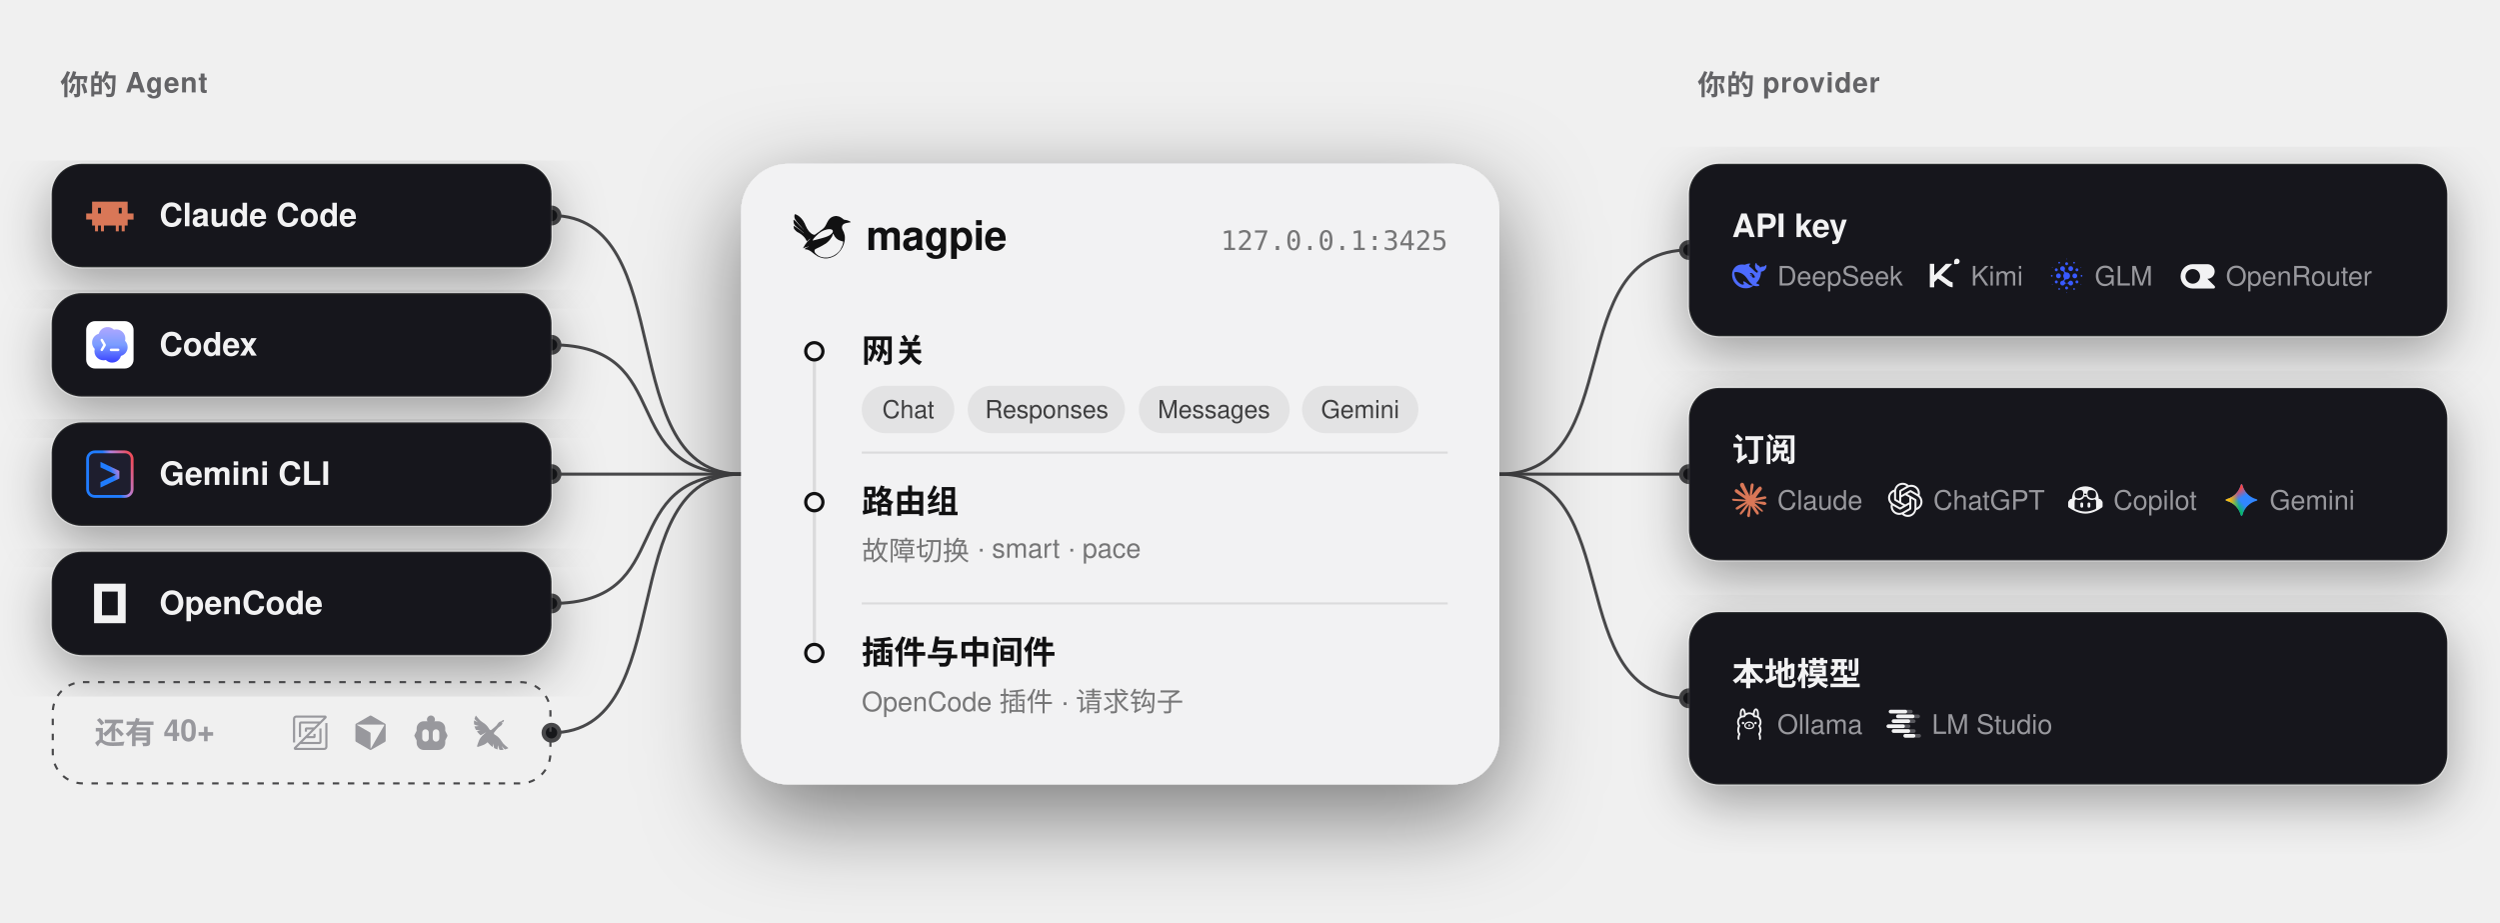
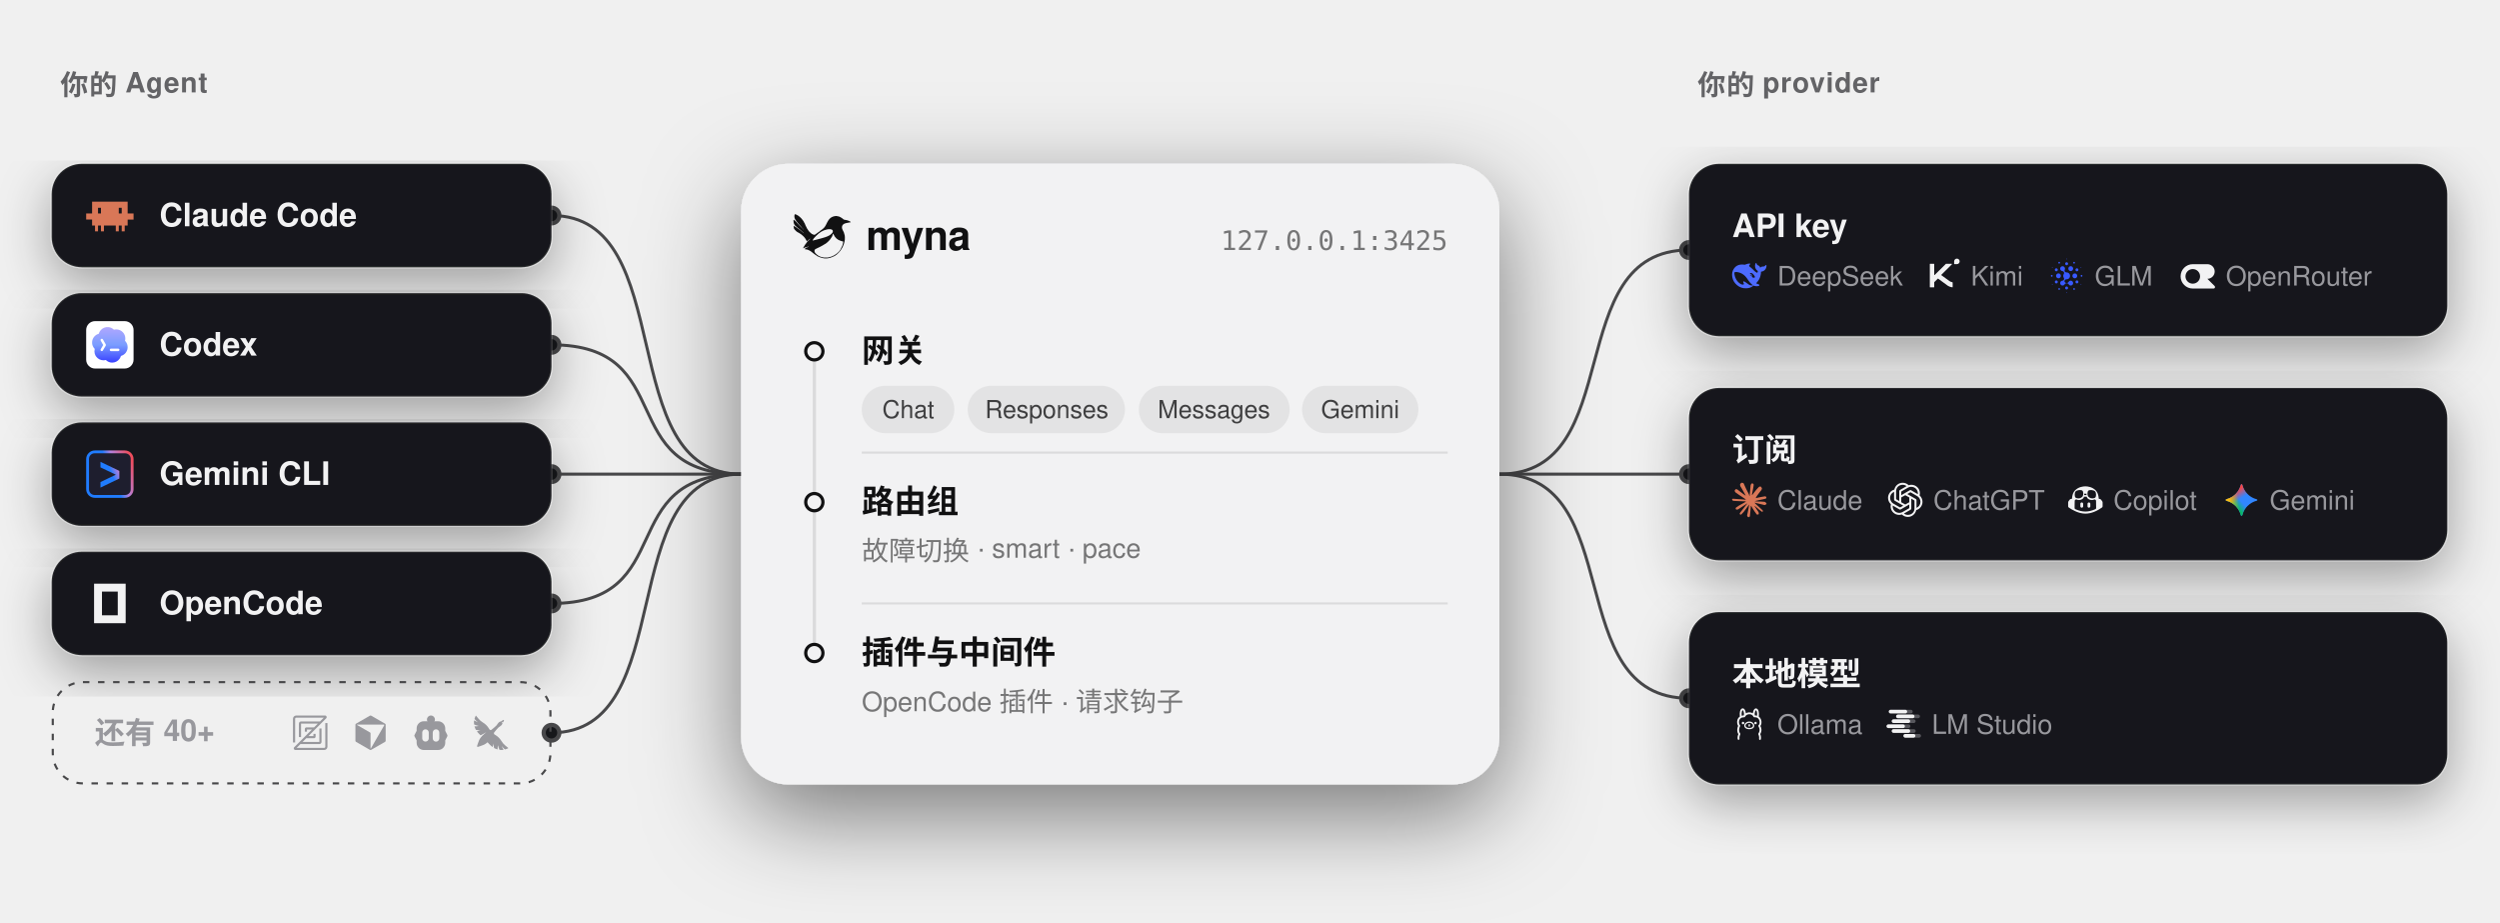
- <svg xmlns="http://www.w3.org/2000/svg" viewBox="0 0 1160 428" width="1160" height="428" role="img" aria-label="magpie: agents → gateway → providers">
+ <svg xmlns="http://www.w3.org/2000/svg" viewBox="0 0 1160 428" width="1160" height="428" role="img" aria-label="myna: agents → gateway → providers">
  <defs>
    <filter id="s" x="-20%" y="-20%" width="140%" height="160%">
      <feDropShadow dx="0" dy="8" stdDeviation="12" flood-color="#000" flood-opacity="0.35" />
    </filter>
    <filter id="h" x="-30%" y="-30%" width="160%" height="190%">
      <feDropShadow dx="0" dy="14" stdDeviation="22" flood-color="#000" flood-opacity="0.5" />
    </filter>
    <marker id="dot" viewBox="0 0 8 8" refX="4" refY="4" markerWidth="8" markerHeight="8">
      <circle cx="4" cy="4" r="2.6" fill="#16171a" stroke="#48484a" stroke-width="1.4" />
    </marker>
  </defs>
  <g font-family="-apple-system, BlinkMacSystemFont, &quot;SF Pro Text&quot;, &quot;Segoe UI&quot;, &quot;PingFang SC&quot;, &quot;Hiragino Sans GB&quot;, &quot;Microsoft YaHei&quot;, Helvetica, Arial, sans-serif">
    <text x="28" y="44" font-size="13" font-weight="600" letter-spacing="0.4" fill="#636366">你的 Agent</text>
    <text x="788" y="44" font-size="13" font-weight="600" letter-spacing="0.4" fill="#636366">你的 provider</text>
    <g fill="none" stroke="#48484a" stroke-width="1.4" stroke-linecap="round">
      <path d="M256 100.0 C316 100.0 284 220.0 344 220.0" marker-start="url(#dot)" />
      <path d="M256 160.0 C316 160.0 284 220.0 344 220.0" marker-start="url(#dot)" />
      <path d="M256 220.0 C316 220.0 284 220.0 344 220.0" marker-start="url(#dot)" />
      <path d="M256 280.0 C316 280.0 284 220.0 344 220.0" marker-start="url(#dot)" />
      <path d="M256 340.0 C316 340.0 284 220.0 344 220.0" marker-start="url(#dot)" />
      <path d="M696 220.0 C756 220.0 724 116.0 784 116.0" marker-end="url(#dot)" />
      <path d="M696 220.0 C756 220.0 724 220.0 784 220.0" marker-end="url(#dot)" />
      <path d="M696 220.0 C756 220.0 724 324.0 784 324.0" marker-end="url(#dot)" />
    </g>
    <rect x="24" y="76" width="232" height="48" rx="14" fill="#16171a" stroke="rgba(255,255,255,0.09)" filter="url(#s)" />
    <svg x="40" y="89.0" width="22" height="22" color="#f2f2f3" viewBox="0 0 24 24">
      <path clip-rule="evenodd" d="M20.998 10.949H24v3.102h-3v3.028h-1.487V20H18v-2.921h-1.487V20H15v-2.921H9V20H7.488v-2.921H6V20H4.487v-2.921H3V14.05H0V10.95h3V5h17.998v5.949zM6 10.949h1.488V8.102H6v2.847zm10.51 0H18V8.102h-1.49v2.847z" fill="#D97757" fill-rule="evenodd" />
    </svg>
    <text x="74" y="105.0" font-size="15" font-weight="590" fill="#f2f2f3">Claude Code</text>
    <rect x="24" y="136" width="232" height="48" rx="14" fill="#16171a" stroke="rgba(255,255,255,0.09)" filter="url(#s)" />
    <svg x="40" y="149.0" width="22" height="22" color="#f2f2f3" viewBox="0 0 24 24">
      <path d="M19.503 0H4.496A4.496 4.496 0 000 4.496v15.007A4.496 4.496 0 004.496 24h15.007A4.496 4.496 0 0024 19.503V4.496A4.496 4.496 0 0019.503 0z" fill="#fff" />
      <path d="M9.064 3.344a4.578 4.578 0 012.285-.312c1 .115 1.891.54 2.673 1.275.01.01.024.017.037.021a.09.09 0 00.043 0 4.55 4.55 0 013.046.275l.047.022.116.057a4.581 4.581 0 012.188 2.399c.209.51.313 1.041.315 1.595a4.24 4.24 0 01-.134 1.223.123.123 0 00.03.115c.594.607.988 1.33 1.183 2.17.289 1.425-.007 2.71-.887 3.854l-.136.166a4.548 4.548 0 01-2.201 1.388.123.123 0 00-.081.076c-.191.551-.383 1.023-.74 1.494-.9 1.187-2.222 1.846-3.711 1.838-1.187-.006-2.239-.44-3.157-1.302a.107.107 0 00-.105-.024c-.388.125-.78.143-1.204.138a4.441 4.441 0 01-1.945-.466 4.544 4.544 0 01-1.61-1.335c-.152-.202-.303-.392-.414-.617a5.81 5.81 0 01-.37-.961 4.582 4.582 0 01-.014-2.298.124.124 0 00.006-.056.085.085 0 00-.027-.048 4.467 4.467 0 01-1.034-1.651 3.896 3.896 0 01-.251-1.192 5.189 5.189 0 01.141-1.6c.337-1.112.982-1.985 1.933-2.618.212-.141.413-.251.601-.33.215-.089.43-.164.646-.227a.098.098 0 00.065-.066 4.51 4.51 0 01.829-1.615 4.535 4.535 0 011.837-1.388zm3.482 10.565a.637.637 0 000 1.272h3.636a.637.637 0 100-1.272h-3.636zM8.462 9.23a.637.637 0 00-1.106.631l1.272 2.224-1.266 2.136a.636.636 0 101.095.649l1.454-2.455a.636.636 0 00.005-.64L8.462 9.23z" fill="url(#i56-lobe-icons-codex-_R_0_)" />
      <defs>
        <linearGradient gradientUnits="userSpaceOnUse" id="i56-lobe-icons-codex-_R_0_" x1="12" x2="12" y1="3" y2="21">
          <stop stop-color="#B1A7FF" />
          <stop offset=".5" stop-color="#7A9DFF" />
          <stop offset="1" stop-color="#3941FF" />
        </linearGradient>
      </defs>
    </svg>
    <text x="74" y="165.0" font-size="15" font-weight="590" fill="#f2f2f3">Codex</text>
    <rect x="24" y="196" width="232" height="48" rx="14" fill="#16171a" stroke="rgba(255,255,255,0.09)" filter="url(#s)" />
    <svg x="40" y="209.0" width="22" height="22" color="#f2f2f3" viewBox="0 0 24 24">
      <path d="M0 4.391A4.391 4.391 0 014.391 0h15.217A4.391 4.391 0 0124 4.391v15.217A4.391 4.391 0 0119.608 24H4.391A4.391 4.391 0 010 19.608V4.391z" fill="url(#i57-lobe-icons-gemini-cli-_R_0_)" />
      <path clip-rule="evenodd" d="M19.74 1.444a2.816 2.816 0 012.816 2.816v15.48a2.816 2.816 0 01-2.816 2.816H4.26a2.816 2.816 0 01-2.816-2.816V4.26A2.816 2.816 0 014.26 1.444h15.48zM7.236 8.564l7.752 3.728-7.752 3.727v2.802l9.557-4.596v-3.866L7.236 5.763v2.801z" fill="#1E1E2E" fill-rule="evenodd" />
      <defs>
        <linearGradient gradientUnits="userSpaceOnUse" id="i57-lobe-icons-gemini-cli-_R_0_" x1="24" x2="0" y1="6.587" y2="16.494">
          <stop stop-color="#EE4D5D" />
          <stop offset=".328" stop-color="#B381DD" />
          <stop offset=".476" stop-color="#207CFE" />
        </linearGradient>
      </defs>
    </svg>
    <text x="74" y="225.0" font-size="15" font-weight="590" fill="#f2f2f3">Gemini CLI</text>
    <rect x="24" y="256" width="232" height="48" rx="14" fill="#16171a" stroke="rgba(255,255,255,0.09)" filter="url(#s)" />
    <svg x="40" y="269.0" width="22" height="22" color="#f2f2f3" fill="currentColor" fill-rule="evenodd" viewBox="0 0 24 24">
      <path d="M16 6H8v12h8V6zm4 16H4V2h16v20z" />
    </svg>
    <text x="74" y="285.0" font-size="15" font-weight="590" fill="#f2f2f3">OpenCode</text>
    <rect x="24.5" y="316.5" width="231" height="47" rx="14" fill="none" stroke="#48484a" stroke-dasharray="3 4" />
    <text x="44" y="345.0" font-size="14" font-weight="590" fill="#98989d">还有 40+</text>
    <svg x="220" y="332.0" width="16" height="16" color="#98989d" fill="currentColor" fill-rule="evenodd" viewBox="0 0 24 24">
      <path d="M21.595 23.61c1.167-.254 2.405-.944 2.405-.944l-2.167-1.784a12.124 12.124 0 01-2.695-3.131 12.127 12.127 0 00-3.97-4.049l-.794-.462a1.115 1.115 0 01-.488-.815.844.844 0 01.154-.575c.413-.582 2.548-3.115 2.94-3.44.503-.416 1.065-.762 1.586-1.159.074-.056.148-.112.221-.17.003-.002.007-.004.009-.007.167-.131.325-.272.45-.438.453-.524.563-.988.59-1.193-.061-.197-.244-.639-.753-1.148.319.02.705.272 1.056.569.235-.376.481-.773.727-1.171.165-.266-.08-.465-.086-.471h-.001V3.22c-.007-.007-.206-.25-.471-.086-.567.35-1.134.702-1.639 1.021 0 0-.597-.012-1.305.599a2.464 2.464 0 00-.438.45l-.007.009c-.058.072-.114.147-.17.221-.397.521-.743 1.083-1.16 1.587-.323.391-2.857 2.526-3.44 2.94a.842.842 0 01-.574.153 1.115 1.115 0 01-.815-.488l-.462-.794a12.123 12.123 0 00-4.049-3.97 12.133 12.133 0 01-3.13-2.695L1.332 0S.643 1.238.39 2.405c.352.428 1.27 1.49 2.34 2.302C1.58 4.167.73 3.75.06 3.4c-.103.765-.063 1.92.043 2.816.726.317 1.961.806 3.219 1.066-1.006.236-2.11.278-2.961.262.15.554.358 1.119.64 1.688.119.263.25.52.39.77.452.125 2.222.383 3.164.171l-2.51.897a27.776 27.776 0 002.544 2.726c2.031-1.092 2.494-1.241 4.018-2.238-2.467 2.008-3.108 2.828-3.8 3.67l-.483.678c-.25.351-.469.725-.65 1.117-.61 1.31-1.47 4.1-1.47 4.1-.154.486.202.842.674.674 0 0 2.79-.861 4.1-1.47.392-.182.766-.4 1.118-.65l.677-.483c.227-.187.453-.37.701-.586 0 0 1.705 2.02 3.458 3.349l.896-2.511c-.211.942.046 2.712.17 3.163.252.142.509.272.772.392.569.28 1.134.49 1.688.64-.016-.853.026-1.956.261-2.962.26 1.258.75 2.493 1.067 3.219.895.106 2.051.146 2.816.043a73.87 73.87 0 01-1.308-2.67c.811 1.07 1.874 1.988 2.302 2.34h-.001z" />
    </svg>
    <svg x="192" y="332.0" width="16" height="16" color="#98989d" fill="currentColor" fill-rule="evenodd" viewBox="0 0 24 24">
      <path d="M17.035 3.991c2.75 0 4.98 2.24 4.98 5.003v1.667l1.45 2.896a1.01 1.01 0 01-.002.909l-1.448 2.864v1.668c0 2.762-2.23 5.002-4.98 5.002H7.074c-2.751 0-4.98-2.24-4.98-5.002V17.33l-1.48-2.855a1.01 1.01 0 01-.003-.927l1.482-2.887V8.994c0-2.763 2.23-5.003 4.98-5.003h9.962zM8.265 9.6a2.274 2.274 0 00-2.274 2.274v4.042a2.274 2.274 0 004.547 0v-4.042A2.274 2.274 0 008.265 9.6zm7.326 0a2.274 2.274 0 00-2.274 2.274v4.042a2.274 2.274 0 104.548 0v-4.042A2.274 2.274 0 0015.59 9.6z" />
      <path d="M12.054 5.558a2.779 2.779 0 100-5.558 2.779 2.779 0 000 5.558z" />
    </svg>
    <svg x="164" y="332.0" width="16" height="16" color="#98989d" fill="currentColor" fill-rule="evenodd" viewBox="0 0 24 24">
      <path d="M22.106 5.68L12.5.135a.998.998 0 00-.998 0L1.893 5.68a.84.84 0 00-.419.726v11.186c0 .3.16.577.42.727l9.607 5.547a.999.999 0 00.998 0l9.608-5.547a.84.84 0 00.42-.727V6.407a.84.84 0 00-.42-.726zm-.603 1.176L12.228 22.92c-.063.108-.228.064-.228-.061V12.34a.59.59 0 00-.295-.51l-9.11-5.26c-.107-.062-.063-.228.062-.228h18.55c.264 0 .428.286.296.514z" />
    </svg>
    <svg x="136" y="332.0" width="16" height="16" color="#98989d" fill="currentColor" fill-rule="evenodd" viewBox="0 0 96 96">
      <path clip-rule="evenodd" d="M9 6C7.343 6 6 7.343 6 9V75H0V9C0 4.029 4.029 0 9 0H89.379C93.388 0 95.395 4.847 92.561 7.682L43.055 57.188H57V51H63V58.688C63 61.173 60.985 63.188 58.5 63.188H37.055L26.743 73.5H73.5V36H79.5V73.5C79.5 76.814 76.814 79.5 73.5 79.5H20.743L10.243 90H87C88.657 90 90 88.657 90 87V21H96V87C96 91.971 91.971 96 87 96H6.621C2.612 96 0.605 91.153 3.439 88.318L52.757 39H39V45H33V37.5C33 35.015 35.015 33 37.5 33H58.757L69.257 22.5H22.5V60H16.5V22.5C16.5 19.186 19.186 16.5 22.5 16.5H75.257L85.757 6H9Z" />
    </svg>
    <rect x="784" y="76" width="352" height="80" rx="14" fill="#16171a" stroke="rgba(255,255,255,0.09)" filter="url(#s)" />
    <text x="804" y="110" font-size="15" font-weight="590" fill="#f2f2f3">API key</text>
    <svg x="804" y="120" width="16" height="16" color="#f2f2f3" viewBox="0 0 24 24">
      <path d="M23.748 4.482c-.254-.124-.364.113-.512.234-.051.039-.094.09-.137.136-.372.397-.806.657-1.373.626-.829-.046-1.537.214-2.163.848-.133-.782-.575-1.248-1.247-1.548-.352-.156-.708-.311-.955-.65-.172-.241-.219-.51-.305-.774-.055-.16-.11-.323-.293-.35-.2-.031-.278.136-.356.276-.313.572-.434 1.202-.422 1.84.027 1.436.633 2.58 1.838 3.393.137.093.172.187.129.323-.082.28-.18.552-.266.833-.055.179-.137.217-.329.14a5.526 5.526 0 01-1.736-1.18c-.857-.828-1.631-1.742-2.597-2.458a11.365 11.365 0 00-.689-.471c-.985-.957.13-1.743.388-1.836.27-.098.093-.432-.779-.428-.872.004-1.67.295-2.687.684a3.055 3.055 0 01-.465.137 9.597 9.597 0 00-2.883-.102c-1.885.21-3.39 1.102-4.497 2.623C.082 8.606-.231 10.684.152 12.85c.403 2.284 1.569 4.175 3.36 5.653 1.858 1.533 3.997 2.284 6.438 2.14 1.482-.085 3.133-.284 4.994-1.86.47.234.962.327 1.78.397.63.059 1.236-.03 1.705-.128.735-.156.684-.837.419-.961-2.155-1.004-1.682-.595-2.113-.926 1.096-1.296 2.746-2.642 3.392-7.003.05-.347.007-.565 0-.845-.004-.17.035-.237.23-.256a4.173 4.173 0 001.545-.475c1.396-.763 1.96-2.015 2.093-3.517.02-.23-.004-.467-.247-.588zM11.581 18c-2.089-1.642-3.102-2.183-3.52-2.16-.392.024-.321.471-.235.763.09.288.207.486.371.739.114.167.192.416-.113.603-.673.416-1.842-.14-1.897-.167-1.361-.802-2.5-1.86-3.301-3.307-.774-1.393-1.224-2.887-1.298-4.482-.02-.386.093-.522.477-.592a4.696 4.696 0 011.529-.039c2.132.312 3.946 1.265 5.468 2.774.868.86 1.525 1.887 2.202 2.891.72 1.066 1.494 2.082 2.48 2.914.348.292.625.514.891.677-.802.09-2.14.11-3.054-.614zm1-6.44a.306.306 0 01.415-.287.302.302 0 01.2.288.306.306 0 01-.31.307.303.303 0 01-.304-.308zm3.11 1.596c-.2.081-.399.151-.59.16a1.245 1.245 0 01-.798-.254c-.274-.23-.47-.358-.552-.758a1.73 1.73 0 01.016-.588c.07-.327-.008-.537-.239-.727-.187-.156-.426-.199-.688-.199a.559.559 0 01-.254-.078c-.11-.054-.2-.19-.114-.358.028-.054.16-.186.192-.21.356-.202.767-.136 1.146.016.352.144.618.408 1.001.782.391.451.462.576.685.914.176.265.336.537.445.848.067.195-.019.354-.25.452z" fill="#4D6BFE" />
    </svg>
    <text x="825" y="132.5" font-size="12.5" fill="#98989d">DeepSeek</text>
    <svg x="893.8" y="120" width="16" height="16" color="#f2f2f3" fill="currentColor" fill-rule="evenodd" viewBox="0 0 24 24">
      <path d="M21.846 0a1.923 1.923 0 110 3.846H20.15a.226.226 0 01-.227-.226V1.923C19.923.861 20.784 0 21.846 0z" />
      <path d="M11.065 11.199l7.257-7.2c.137-.136.06-.41-.116-.41H14.3a.164.164 0 00-.117.051l-7.82 7.756c-.122.12-.302.013-.302-.179V3.82c0-.127-.083-.23-.185-.23H3.186c-.103 0-.186.103-.186.23V19.77c0 .128.083.23.186.23h2.69c.103 0 .186-.102.186-.23v-3.25c0-.069.025-.135.069-.178l2.424-2.406a.158.158 0 01.205-.023l6.484 4.772a7.677 7.677 0 003.453 1.283c.108.012.2-.095.2-.23v-3.06c0-.117-.07-.212-.164-.227a5.028 5.028 0 01-2.027-.807l-5.613-4.064c-.117-.078-.132-.279-.028-.381z" />
    </svg>
    <text x="914.8" y="132.5" font-size="12.5" fill="#98989d">Kimi</text>
    <svg x="951.3" y="120" width="16" height="16" color="#f2f2f3" viewBox="0 0 24 24">
      <path d="M11.991 23.503a.24.24 0 00-.244.248.24.24 0 00.244.249.24.24 0 00.245-.249.24.24 0 00-.22-.247l-.025-.001zM9.671 5.365a1.697 1.697 0 011.099 2.132l-.071.172-.016.04-.018.054c-.07.16-.104.32-.104.498-.035.71.47 1.279 1.186 1.314h.366c1.309.053 2.338 1.173 2.286 2.523-.052 1.332-1.152 2.38-2.478 2.327h-.174c-.715.018-1.274.64-1.239 1.368 0 .124.018.23.053.337.209.373.54.658.96.8.75.23 1.517-.125 1.9-.782l.018-.035c.402-.64 1.17-.96 1.92-.711.854.284 1.378 1.226 1.099 2.167a1.661 1.661 0 01-2.077 1.102 1.711 1.711 0 01-.907-.711l-.017-.035c-.2-.323-.463-.58-.851-.711l-.056-.018a1.646 1.646 0 00-1.954.746 1.66 1.66 0 01-1.065.764 1.677 1.677 0 01-1.989-1.279c-.209-.906.332-1.83 1.257-2.043a1.51 1.51 0 01.296-.035h.018c.68-.071 1.151-.622 1.116-1.333a1.307 1.307 0 00-.227-.693 2.515 2.515 0 01-.366-1.403 2.39 2.39 0 01.366-1.208c.14-.195.21-.444.227-.693.018-.71-.506-1.261-1.186-1.332l-.07-.018a1.43 1.43 0 01-.299-.07l-.05-.019a1.7 1.7 0 01-1.047-2.114 1.68 1.68 0 012.094-1.101zm-5.575 10.11c.26-.264.639-.367.994-.27.355.096.633.379.728.74.095.362-.007.748-.267 1.013-.402.41-1.053.41-1.455 0a1.062 1.062 0 010-1.482zm14.845-.294c.359-.09.738.024.992.297.254.274.344.665.237 1.025-.107.36-.396.634-.756.718-.551.128-1.1-.22-1.23-.781a1.05 1.05 0 01.757-1.26zm-.064-4.39c.314.32.49.753.49 1.206 0 .452-.176.886-.49 1.206-.315.32-.74.5-1.185.5-.444 0-.87-.18-1.184-.5a1.727 1.727 0 010-2.412 1.654 1.654 0 012.369 0zm-11.243.163c.364.484.447 1.128.218 1.691a1.665 1.665 0 01-2.188.923c-.855-.36-1.26-1.358-.907-2.228a1.68 1.68 0 011.33-1.038c.593-.08 1.183.169 1.547.652zm11.545-4.221c.368 0 .708.2.892.524.184.324.184.724 0 1.048a1.026 1.026 0 01-.892.524c-.568 0-1.03-.47-1.03-1.048 0-.579.462-1.048 1.03-1.048zm-14.358 0c.368 0 .707.2.891.524.184.324.184.724 0 1.048a1.026 1.026 0 01-.891.524c-.569 0-1.03-.47-1.03-1.048 0-.579.461-1.048 1.03-1.048zm10.031-1.475c.925 0 1.675.764 1.675 1.706s-.75 1.705-1.675 1.705-1.674-.763-1.674-1.705c0-.942.75-1.706 1.674-1.706zm-2.626-.684c.362-.082.653-.356.761-.718a1.062 1.062 0 00-.238-1.028 1.017 1.017 0 00-.996-.294c-.547.14-.881.7-.752 1.257.13.558.675.907 1.225.783zm0 16.876c.359-.087.644-.36.75-.72a1.062 1.062 0 00-.237-1.019 1.018 1.018 0 00-.985-.301 1.037 1.037 0 00-.762.717c-.108.361-.017.754.239 1.028.245.263.606.377.953.305l.043-.01zM17.19 3.5a.631.631 0 00.628-.64c0-.355-.279-.64-.628-.64a.631.631 0 00-.628.64c0 .355.28.64.628.64zm-10.38 0a.631.631 0 00.628-.64c0-.355-.28-.64-.628-.64a.631.631 0 00-.628.64c0 .355.279.64.628.64zm-5.182 7.852a.631.631 0 00-.628.64c0 .354.28.639.628.639a.63.63 0 00.627-.606l.001-.034a.62.62 0 00-.628-.64zm5.182 9.13a.631.631 0 00-.628.64c0 .355.279.64.628.64a.631.631 0 00.628-.64c0-.355-.28-.64-.628-.64zm10.38.018a.631.631 0 00-.628.64c0 .355.28.64.628.64a.631.631 0 00.628-.64c0-.355-.279-.64-.628-.64zm5.182-9.148a.631.631 0 00-.628.64c0 .354.279.639.628.639a.631.631 0 00.628-.64c0-.355-.28-.64-.628-.64zm-.384-4.992a.24.24 0 00.244-.249.24.24 0 00-.244-.249.24.24 0 00-.244.249c0 .142.122.249.244.249zM11.991.497a.24.24 0 00.245-.248A.24.24 0 0011.99 0a.24.24 0 00-.244.249c0 .133.108.236.223.247l.021.001zM2.011 6.36a.24.24 0 00.245-.249.24.24 0 00-.244-.249.24.24 0 00-.244.249.24.24 0 00.244.249zm0 11.263a.24.24 0 00-.243.248.24.24 0 00.244.249.24.24 0 00.244-.249.252.252 0 00-.244-.248zm19.995-.018a.24.24 0 00-.245.248.24.24 0 00.245.25.24.24 0 00.244-.25.252.252 0 00-.244-.248z" fill="#3859FF" fill-rule="nonzero" />
    </svg>
    <text x="972.3" y="132.5" font-size="12.5" fill="#98989d">GLM</text>
    <svg x="1012.2" y="120" width="16" height="16" color="#f2f2f3" fill="currentColor" fill-rule="evenodd" viewBox="0 0 24 24">
      <path d="M18.654 3.87a5.087 5.087 0 110 10.174L23.7 19.09c.64.641.187 1.737-.72 1.737H8.48a8.479 8.479 0 010-16.958h10.175zM8.479 7.26a5.087 5.087 0 100 10.176 5.087 5.087 0 000-10.175z" />
    </svg>
    <text x="1033.2" y="132.5" font-size="12.5" fill="#98989d">OpenRouter</text>
    <rect x="784" y="180" width="352" height="80" rx="14" fill="#16171a" stroke="rgba(255,255,255,0.09)" filter="url(#s)" />
    <text x="804" y="214" font-size="15" font-weight="590" fill="#f2f2f3">订阅</text>
    <svg x="804" y="224" width="16" height="16" color="#f2f2f3" viewBox="0 0 24 24">
      <path d="M4.709 15.955l4.72-2.647.08-.23-.08-.128H9.2l-.79-.048-2.698-.073-2.339-.097-2.266-.122-.571-.121L0 11.784l.055-.352.48-.321.686.06 1.52.103 2.278.158 1.652.097 2.449.255h.389l.055-.157-.134-.098-.103-.097-2.358-1.596-2.552-1.688-1.336-.972-.724-.491-.364-.462-.158-1.008.656-.722.881.06.225.061.893.686 1.908 1.476 2.491 1.833.365.304.145-.103.019-.073-.164-.274-1.355-2.446-1.446-2.49-.644-1.032-.17-.619a2.97 2.97 0 01-.104-.729L6.283.134 6.696 0l.996.134.42.364.62 1.414 1.002 2.229 1.555 3.03.456.898.243.832.091.255h.158V9.01l.128-1.706.237-2.095.23-2.695.08-.76.376-.91.747-.492.584.28.48.685-.067.444-.286 1.851-.559 2.903-.364 1.942h.212l.243-.242.985-1.306 1.652-2.064.73-.82.85-.904.547-.431h1.033l.76 1.129-.34 1.166-1.064 1.347-.881 1.142-1.264 1.7-.79 1.36.073.11.188-.02 2.856-.606 1.543-.28 1.841-.315.833.388.091.395-.328.807-1.969.486-2.309.462-3.439.813-.042.03.049.061 1.549.146.662.036h1.622l3.02.225.79.522.474.638-.079.485-1.215.62-1.64-.389-3.829-.91-1.312-.329h-.182v.11l1.093 1.068 2.006 1.81 2.509 2.33.127.578-.322.455-.34-.049-2.205-1.657-.851-.747-1.926-1.62h-.128v.17l.444.649 2.345 3.521.122 1.08-.17.353-.608.213-.668-.122-1.374-1.925-1.415-2.167-1.143-1.943-.14.08-.674 7.254-.316.37-.729.28-.607-.461-.322-.747.322-1.476.389-1.924.315-1.53.286-1.9.17-.632-.012-.042-.14.018-1.434 1.967-2.18 2.945-1.726 1.845-.414.164-.717-.37.067-.662.401-.589 2.388-3.036 1.44-1.882.93-1.086-.006-.158h-.055L4.132 18.56l-1.13.146-.487-.456.061-.746.231-.243 1.908-1.312-.006.006z" fill="#D97757" fill-rule="nonzero" />
    </svg>
    <text x="825" y="236.5" font-size="12.5" fill="#98989d">Claude</text>
    <svg x="876.4" y="224" width="16" height="16" color="#f2f2f3" fill="currentColor" fill-rule="evenodd" viewBox="0 0 24 24">
      <path d="M9.205 8.658v-2.26c0-.19.072-.333.238-.428l4.543-2.616c.619-.357 1.356-.523 2.117-.523 2.854 0 4.662 2.212 4.662 4.566 0 .167 0 .357-.024.547l-4.71-2.759a.797.797 0 00-.856 0l-5.97 3.473zm10.609 8.8V12.06c0-.333-.143-.57-.429-.737l-5.97-3.473 1.95-1.118a.433.433 0 01.476 0l4.543 2.617c1.309.76 2.189 2.378 2.189 3.948 0 1.808-1.07 3.473-2.76 4.163zM7.802 12.703l-1.95-1.142c-.167-.095-.239-.238-.239-.428V5.899c0-2.545 1.95-4.472 4.591-4.472 1 0 1.927.333 2.712.928L8.23 5.067c-.285.166-.428.404-.428.737v6.898zM12 15.128l-2.795-1.57v-3.33L12 8.658l2.795 1.57v3.33L12 15.128zm1.796 7.23c-1 0-1.927-.332-2.712-.927l4.686-2.712c.285-.166.428-.404.428-.737v-6.898l1.974 1.142c.167.095.238.238.238.428v5.233c0 2.545-1.974 4.472-4.614 4.472zm-5.637-5.303l-4.544-2.617c-1.308-.761-2.188-2.378-2.188-3.948A4.482 4.482 0 014.21 6.327v5.423c0 .333.143.571.428.738l5.947 3.449-1.95 1.118a.432.432 0 01-.476 0zm-.262 3.9c-2.688 0-4.662-2.021-4.662-4.519 0-.19.024-.38.047-.57l4.686 2.71c.286.167.571.167.856 0l5.97-3.448v2.26c0 .19-.07.333-.237.428l-4.543 2.616c-.619.357-1.356.523-2.117.523zm5.899 2.83a5.947 5.947 0 005.827-4.756C22.287 18.339 24 15.84 24 13.296c0-1.665-.713-3.282-1.998-4.448.119-.5.19-.999.19-1.498 0-3.401-2.759-5.947-5.946-5.947-.642 0-1.26.095-1.88.31A5.962 5.962 0 0010.205 0a5.947 5.947 0 00-5.827 4.757C1.713 5.447 0 7.945 0 10.49c0 1.666.713 3.283 1.998 4.448-.119.5-.19 1-.19 1.499 0 3.401 2.759 5.946 5.946 5.946.642 0 1.26-.095 1.88-.309a5.96 5.96 0 004.162 1.713z" />
    </svg>
    <text x="897.4" y="236.5" font-size="12.5" fill="#98989d">ChatGPT</text>
    <svg x="960.0" y="224" width="16" height="16" color="#f2f2f3" fill="currentColor" fill-rule="evenodd" viewBox="0 0 24 24">
      <path d="M19.245 5.364c1.322 1.36 1.877 3.216 2.11 5.817.622 0 1.2.135 1.592.654l.73.964c.21.278.323.61.323.955v2.62c0 .339-.173.669-.453.868C20.239 19.602 16.157 21.5 12 21.5c-4.6 0-9.205-2.583-11.547-4.258-.28-.2-.452-.53-.453-.868v-2.62c0-.345.113-.679.321-.956l.73-.963c.392-.517.974-.654 1.593-.654l.029-.297c.25-2.446.81-4.213 2.082-5.52 2.461-2.54 5.71-2.851 7.146-2.864h.198c1.436.013 4.685.323 7.146 2.864zm-7.244 4.328c-.284 0-.613.016-.962.05-.123.447-.305.85-.57 1.108-1.05 1.023-2.316 1.18-2.994 1.18-.638 0-1.306-.13-1.851-.464-.516.165-1.012.403-1.044.996a65.882 65.882 0 00-.063 2.884l-.002.48c-.002.563-.005 1.126-.013 1.69.002.326.204.63.51.765 2.482 1.102 4.83 1.657 6.99 1.657 2.156 0 4.504-.555 6.985-1.657a.854.854 0 00.51-.766c.03-1.682.006-3.372-.076-5.053-.031-.596-.528-.83-1.046-.996-.546.333-1.212.464-1.85.464-.677 0-1.942-.157-2.993-1.18-.266-.258-.447-.661-.57-1.108-.32-.032-.64-.049-.96-.05zm-2.525 4.013c.539 0 .976.426.976.95v1.753c0 .525-.437.95-.976.95a.964.964 0 01-.976-.95v-1.752c0-.525.437-.951.976-.951zm5 0c.539 0 .976.426.976.95v1.753c0 .525-.437.95-.976.95a.964.964 0 01-.976-.95v-1.752c0-.525.437-.951.976-.951zM7.635 5.087c-1.05.102-1.935.438-2.385.906-.975 1.037-.765 3.668-.21 4.224.405.394 1.17.657 1.995.657h.09c.649-.013 1.785-.176 2.73-1.11.435-.41.705-1.433.675-2.47-.03-.834-.27-1.52-.63-1.813-.39-.336-1.275-.482-2.265-.394zm6.465.394c-.36.292-.6.98-.63 1.813-.03 1.037.24 2.06.675 2.47.968.957 2.136 1.104 2.776 1.11h.044c.825 0 1.59-.263 1.995-.657.555-.556.765-3.187-.21-4.224-.45-.468-1.335-.804-2.385-.906-.99-.088-1.875.058-2.265.394zM12 7.615c-.24 0-.525.015-.84.044.03.16.045.336.06.526l-.001.159a2.94 2.94 0 01-.014.25c.225-.022.425-.027.612-.028h.366c.187 0 .387.006.612.028-.015-.146-.015-.277-.015-.409.015-.19.03-.365.06-.526a9.29 9.29 0 00-.84-.044z" />
    </svg>
    <text x="981.0" y="236.5" font-size="12.5" fill="#98989d">Copilot</text>
    <svg x="1032.5" y="224" width="16" height="16" color="#f2f2f3" viewBox="0 0 24 24">
      <path d="M20.616 10.835a14.147 14.147 0 01-4.45-3.001 14.111 14.111 0 01-3.678-6.452.503.503 0 00-.975 0 14.134 14.134 0 01-3.679 6.452 14.155 14.155 0 01-4.45 3.001c-.65.28-1.318.505-2.002.678a.502.502 0 000 .975c.684.172 1.35.397 2.002.677a14.147 14.147 0 014.45 3.001 14.112 14.112 0 013.679 6.453.502.502 0 00.975 0c.172-.685.397-1.351.677-2.003a14.145 14.145 0 013.001-4.45 14.113 14.113 0 016.453-3.678.503.503 0 000-.975 13.245 13.245 0 01-2.003-.678z" fill="#3186FF" />
      <path d="M20.616 10.835a14.147 14.147 0 01-4.45-3.001 14.111 14.111 0 01-3.678-6.452.503.503 0 00-.975 0 14.134 14.134 0 01-3.679 6.452 14.155 14.155 0 01-4.45 3.001c-.65.28-1.318.505-2.002.678a.502.502 0 000 .975c.684.172 1.35.397 2.002.677a14.147 14.147 0 014.45 3.001 14.112 14.112 0 013.679 6.453.502.502 0 00.975 0c.172-.685.397-1.351.677-2.003a14.145 14.145 0 013.001-4.45 14.113 14.113 0 016.453-3.678.503.503 0 000-.975 13.245 13.245 0 01-2.003-.678z" fill="url(#i70-lobe-icons-gemini-0-_R_0_)" />
      <path d="M20.616 10.835a14.147 14.147 0 01-4.45-3.001 14.111 14.111 0 01-3.678-6.452.503.503 0 00-.975 0 14.134 14.134 0 01-3.679 6.452 14.155 14.155 0 01-4.45 3.001c-.65.28-1.318.505-2.002.678a.502.502 0 000 .975c.684.172 1.35.397 2.002.677a14.147 14.147 0 014.45 3.001 14.112 14.112 0 013.679 6.453.502.502 0 00.975 0c.172-.685.397-1.351.677-2.003a14.145 14.145 0 013.001-4.45 14.113 14.113 0 016.453-3.678.503.503 0 000-.975 13.245 13.245 0 01-2.003-.678z" fill="url(#i70-lobe-icons-gemini-1-_R_0_)" />
      <path d="M20.616 10.835a14.147 14.147 0 01-4.45-3.001 14.111 14.111 0 01-3.678-6.452.503.503 0 00-.975 0 14.134 14.134 0 01-3.679 6.452 14.155 14.155 0 01-4.45 3.001c-.65.28-1.318.505-2.002.678a.502.502 0 000 .975c.684.172 1.35.397 2.002.677a14.147 14.147 0 014.45 3.001 14.112 14.112 0 013.679 6.453.502.502 0 00.975 0c.172-.685.397-1.351.677-2.003a14.145 14.145 0 013.001-4.45 14.113 14.113 0 016.453-3.678.503.503 0 000-.975 13.245 13.245 0 01-2.003-.678z" fill="url(#i70-lobe-icons-gemini-2-_R_0_)" />
      <defs>
        <linearGradient gradientUnits="userSpaceOnUse" id="i70-lobe-icons-gemini-0-_R_0_" x1="7" x2="11" y1="15.5" y2="12">
          <stop stop-color="#08B962" />
          <stop offset="1" stop-color="#08B962" stop-opacity="0" />
        </linearGradient>
        <linearGradient gradientUnits="userSpaceOnUse" id="i70-lobe-icons-gemini-1-_R_0_" x1="8" x2="11.5" y1="5.5" y2="11">
          <stop stop-color="#F94543" />
          <stop offset="1" stop-color="#F94543" stop-opacity="0" />
        </linearGradient>
        <linearGradient gradientUnits="userSpaceOnUse" id="i70-lobe-icons-gemini-2-_R_0_" x1="3.5" x2="17.5" y1="13.5" y2="12">
          <stop stop-color="#FABC12" />
          <stop offset=".46" stop-color="#FABC12" stop-opacity="0" />
        </linearGradient>
      </defs>
    </svg>
    <text x="1053.5" y="236.5" font-size="12.5" fill="#98989d">Gemini</text>
    <rect x="784" y="284" width="352" height="80" rx="14" fill="#16171a" stroke="rgba(255,255,255,0.09)" filter="url(#s)" />
    <text x="804" y="318" font-size="15" font-weight="590" fill="#f2f2f3">本地模型</text>
    <svg x="804" y="328" width="16" height="16" color="#f2f2f3" fill="currentColor" fill-rule="evenodd" viewBox="0 0 24 24">
      <path d="M7.905 1.09c.216.085.411.225.588.41.295.306.544.744.734 1.263.191.522.315 1.1.362 1.68a5.054 5.054 0 012.049-.636l.051-.004c.87-.07 1.73.087 2.48.474.101.053.2.11.297.17.05-.569.172-1.134.36-1.644.19-.52.439-.957.733-1.264a1.67 1.67 0 01.589-.41c.257-.1.53-.118.796-.042.401.114.745.368 1.016.737.248.337.434.769.561 1.287.23.934.27 2.163.115 3.645l.053.04.026.019c.757.576 1.284 1.397 1.563 2.35.435 1.487.216 3.155-.534 4.088l-.018.021.002.003c.417.762.67 1.567.724 2.4l.002.03c.064 1.065-.2 2.137-.814 3.19l-.007.01.01.024c.472 1.157.62 2.322.438 3.486l-.006.039a.651.651 0 01-.747.536.648.648 0 01-.54-.742c.167-1.033.01-2.069-.48-3.123a.643.643 0 01.04-.617l.004-.006c.604-.924.854-1.83.8-2.72-.046-.779-.325-1.544-.8-2.273a.644.644 0 01.18-.886l.009-.006c.243-.159.467-.565.58-1.12a4.229 4.229 0 00-.095-1.974c-.205-.7-.58-1.284-1.105-1.683-.595-.454-1.383-.673-2.38-.61a.653.653 0 01-.632-.371c-.314-.665-.772-1.141-1.343-1.436a3.288 3.288 0 00-1.772-.332c-1.245.099-2.343.801-2.67 1.686a.652.652 0 01-.61.425c-1.067.002-1.893.252-2.497.703-.522.39-.878.935-1.066 1.588a4.07 4.07 0 00-.068 1.886c.112.558.331 1.02.582 1.269l.008.007c.212.207.257.53.109.785-.36.622-.629 1.549-.673 2.44-.05 1.018.186 1.902.719 2.536l.016.019a.643.643 0 01.095.69c-.576 1.236-.753 2.252-.562 3.052a.652.652 0 01-1.269.298c-.243-1.018-.078-2.184.473-3.498l.014-.035-.008-.012a4.339 4.339 0 01-.598-1.309l-.005-.019a5.764 5.764 0 01-.177-1.785c.044-.91.278-1.842.622-2.59l.012-.026-.002-.002c-.293-.418-.51-.953-.63-1.545l-.005-.024a5.352 5.352 0 01.093-2.49c.262-.915.777-1.701 1.536-2.269.06-.045.123-.09.186-.132-.159-1.493-.119-2.73.112-3.67.127-.518.314-.95.562-1.287.27-.368.614-.622 1.015-.737.266-.076.54-.059.797.042zm4.116 9.09c.936 0 1.8.313 2.446.855.63.527 1.005 1.235 1.005 1.94 0 .888-.406 1.58-1.133 2.022-.62.375-1.451.557-2.403.557-1.009 0-1.871-.259-2.493-.734-.617-.47-.963-1.13-.963-1.845 0-.707.398-1.417 1.056-1.946.668-.537 1.55-.849 2.485-.849zm0 .896a3.07 3.07 0 00-1.916.65c-.461.37-.722.835-.722 1.25 0 .428.21.829.61 1.134.455.347 1.124.548 1.943.548.799 0 1.473-.147 1.932-.426.463-.28.7-.686.7-1.257 0-.423-.246-.89-.683-1.256-.484-.405-1.14-.643-1.864-.643zm.662 1.21l.004.004c.12.151.095.37-.056.49l-.292.23v.446a.375.375 0 01-.376.373.375.375 0 01-.376-.373v-.46l-.271-.218a.347.347 0 01-.052-.49.353.353 0 01.494-.051l.215.172.22-.174a.353.353 0 01.49.051zm-5.04-1.919c.478 0 .867.39.867.871a.87.87 0 01-.868.871.87.87 0 01-.867-.87.87.87 0 01.867-.872zm8.706 0c.48 0 .868.39.868.871a.87.87 0 01-.868.871.87.87 0 01-.867-.87.87.87 0 01.867-.872zM7.44 2.3l-.003.002a.659.659 0 00-.285.238l-.005.006c-.138.189-.258.467-.348.832-.17.692-.216 1.631-.124 2.782.43-.128.899-.208 1.404-.237l.01-.001.019-.034c.046-.082.095-.161.148-.239.123-.771.022-1.692-.253-2.444-.134-.364-.297-.65-.453-.813a.628.628 0 00-.107-.09L7.44 2.3zm9.174.04l-.002.001a.628.628 0 00-.107.09c-.156.163-.32.45-.453.814-.29.794-.387 1.776-.23 2.572l.058.097.008.014h.03a5.184 5.184 0 011.466.212c.086-1.124.038-2.043-.128-2.722-.09-.365-.21-.643-.349-.832l-.004-.006a.659.659 0 00-.285-.239h-.004z" />
    </svg>
    <text x="825" y="340.5" font-size="12.5" fill="#98989d">Ollama</text>
    <svg x="875.7" y="328" width="16" height="16" color="#f2f2f3" fill="currentColor" fill-rule="evenodd" viewBox="0 0 24 24">
      <path d="M2.84 2a1.273 1.273 0 100 2.547h14.107a1.273 1.273 0 100-2.547H2.84zM7.935 5.33a1.273 1.273 0 000 2.548H22.04a1.274 1.274 0 000-2.547H7.935zM3.624 9.935c0-.704.57-1.274 1.274-1.274h14.106a1.274 1.274 0 010 2.547H4.898c-.703 0-1.274-.57-1.274-1.273zM1.273 12.188a1.273 1.273 0 100 2.547H15.38a1.274 1.274 0 000-2.547H1.273zM3.624 16.792c0-.704.57-1.274 1.274-1.274h14.106a1.273 1.273 0 110 2.547H4.898c-.703 0-1.274-.57-1.274-1.273zM13.029 18.849a1.273 1.273 0 100 2.547h9.698a1.273 1.273 0 100-2.547h-9.698z" fill-opacity=".3" />
      <path d="M2.84 2a1.273 1.273 0 100 2.547h10.287a1.274 1.274 0 000-2.547H2.84zM7.935 5.33a1.273 1.273 0 000 2.548H18.22a1.274 1.274 0 000-2.547H7.935zM3.624 9.935c0-.704.57-1.274 1.274-1.274h10.286a1.273 1.273 0 010 2.547H4.898c-.703 0-1.274-.57-1.274-1.273zM1.273 12.188a1.273 1.273 0 100 2.547H11.56a1.274 1.274 0 000-2.547H1.273zM3.624 16.792c0-.704.57-1.274 1.274-1.274h10.286a1.273 1.273 0 110 2.547H4.898c-.703 0-1.274-.57-1.274-1.273zM13.029 18.849a1.273 1.273 0 100 2.547h5.78a1.273 1.273 0 100-2.547h-5.78z" />
    </svg>
    <text x="896.7" y="340.5" font-size="12.5" fill="#98989d">LM Studio</text>
    <rect x="344" y="76" width="352" height="288" rx="22" fill="#f2f2f3" filter="url(#h)" />
    <g transform="translate(368 96) scale(0.62)">
      <path fill-rule="evenodd" fill="#111112" d="M1.5 5.5C1.3 5.7 1.2 6.5 1.2 6.9C1.2 6.9 1.2 7 1.2 7.1C1.1 7.4 1.3 8 1.4 8.3C1.4 8.4 1.5 8.5 1.5 8.7C1.5 8.9 1.7 9 1.8 9.3C2.2 9.9 2.2 10 2.3 10.1C2.4 10.2 2.5 10.3 2.6 10.5C2.8 10.8 3 11.1 3.2 11.3C3.3 11.3 3.4 11.6 3.6 11.8C3.8 12 4.1 12.4 4.2 12.5C4.7 13 5.2 13.7 5.4 13.9C6 14.5 6.5 15.1 6.7 15.3C6.7 15.4 6.9 15.5 6.9 15.7C7.3 15.9 7.7 16.5 7.9 16.8C7.9 16.8 8 16.9 8 16.9C8.1 16.9 8.2 17.2 8.2 17.3C8.2 17.3 8.1 17.2 8.1 17.1C7.9 16.9 7.9 16.9 7.6 16.6C7.5 16.5 7.4 16.5 7.4 16.3C7.2 16.2 6.7 15.7 6.3 15.2C6.1 15.1 6 14.9 6 14.9C5.9 14.8 5.7 14.7 5.7 14.6C5.6 14.5 5.4 14.3 5.3 14.2C5.1 14.1 4.9 13.8 4.7 13.5C4.5 13.3 4.2 13.1 4.1 12.9C4.1 12.9 3.8 12.7 3.8 12.5C3.5 12.3 3 11.8 2.8 11.4C1.8 10.5 0.9 9.6 0.7 9.6C0.6 9.7 0.6 9.8 0.5 10C0.5 10.1 0.6 10.2 0.5 10.3C0.5 10.4 0.6 10.5 0.6 10.6C0.5 10.7 0.5 10.9 0.6 11C0.5 11.1 0.6 11.4 0.6 11.5C0.9 12.9 1.3 13.8 2.8 14.9C2.9 15.1 3.3 15.3 3.4 15.4C3.4 15.5 3.6 15.6 3.7 15.7C4.2 16 6.4 17.8 7 18.4C7.4 18.8 7.4 18.8 7.5 18.9C7.6 19 7.7 19 7.7 19.1C7.7 19.2 7.8 19.2 7.9 19.2C7.9 19.3 8.1 19.4 8.1 19.5C8.2 19.6 8.2 19.7 8.3 19.7C8.3 19.7 8.3 19.7 8.2 19.7C8.2 19.6 8.1 19.6 8 19.6C7.9 19.5 7.9 19.4 7.8 19.4C7.7 19.3 7.6 19.2 7.6 19.2C7.6 19.1 7.5 19 7.3 18.9C7.2 18.9 6.9 18.6 6.7 18.4C6.1 17.8 4.5 16.6 3.5 16C3.4 15.8 3 15.6 2.9 15.5C2.6 15.3 1.5 14.6 0.9 14.3C0.7 14.1 0.6 14.1 0.6 14.2C0.5 14.5 0.8 15.9 0.9 16.1C0.9 16.2 1 16.2 0.9 16.3C1.2 16.8 1.9 17.6 2.7 18.3C2.8 18.5 4 19.2 4.7 19.5C6.2 20.5 6.6 20.7 7.4 21.5C8.2 22.2 8.7 22.7 9.3 23.6C9.5 24.1 9.9 24.4 10.3 25.3C10.4 25.5 10.5 25.8 10.5 25.8C10.7 25.8 10.8 25.7 11 25.4C11.6 25 11.9 24.6 12.3 24.3C12.8 24 13 23.8 13 23.7C13.1 23.7 13.1 23.8 13 24C12 24.8 11 26 10.2 26.9C10.1 27.1 9.9 27.5 9.7 27.7C9.5 27.8 9.4 28 9.4 28C9.4 28 9.3 28.3 9.1 28.5C8.6 29.2 7.7 30.8 7.7 30.9C7.7 31 7.8 31 8.3 30.8C9 30.4 9.5 30.2 10.4 30C11.7 29.6 12.5 29.6 11.6 30C10.5 30.2 9.7 30.6 9.2 31.2C8.8 31.7 8.8 31.7 9.3 31.7C10.1 31.8 10.9 31.9 11.6 32.2C12.8 32.7 13.5 33.1 15.5 34.8C16.4 35.5 17.3 36.2 17.8 36.4C17.9 36.5 18.1 36.7 18.2 36.8C19.1 37.3 21.2 38.1 22.3 38.3C22.4 38.3 22.7 38.3 22.8 38.3C22.8 38.5 23 38.5 23 38.5C23.1 38.5 23.2 38.5 23.3 38.5C23.6 38.6 25.9 38.6 26.1 38.5C26.2 38.5 26.3 38.5 26.4 38.5C26.5 38.5 26.6 38.5 26.7 38.3C26.7 38.3 27 38.3 27.1 38.3C28.3 38.1 30.2 37.3 31.4 36.7C31.5 36.7 31.7 36.4 31.8 36.4C32.2 36.2 33.2 35.4 33.4 35.2C34.2 34.5 35.5 33 35.8 32.6C35.8 32.5 36 32.2 36.1 32C36.4 31.8 36.6 31.4 36.6 31.2C36.7 31.1 36.8 30.9 36.9 30.8C37.2 30.4 37.5 29.6 37.7 29.2C37.7 29.1 37.8 28.7 37.9 28.7C38.1 28.5 38.4 27.1 38.5 26.8C39 25.2 39.1 23.7 39 22.4C39 22.2 38.9 21.9 38.9 21.8C38.9 21.7 38.9 21.6 38.9 21.4C38.6 20.5 38.5 19.9 38.2 19C37.9 18.5 37.5 17.5 37.3 17.2C37 16.8 36.8 15.8 36.8 15.2C36.8 13.8 37.7 12.7 39.6 12.2C40.1 12.1 41.3 11.8 42.1 11.7C43.5 11.5 43.5 11.5 43.4 11.3C42.9 10.7 40.9 9.9 39.2 9.7C37.9 9.5 38.1 9.5 37.6 9C37 8.6 36.4 8 36 7.9C36 7.8 35.8 7.8 35.7 7.7C35.1 7.3 34.2 7 33.1 6.9C32.6 6.7 31.6 6.9 31 7C29.6 7.3 28.3 8 27.3 9.2C26.7 9.8 26.2 10.8 25.7 11.7C25.5 12.1 24.8 13.4 24.7 13.7C24.6 13.9 24.5 14.1 24.1 14.7C23.5 15.7 22.1 16.9 20.6 17.8C20.5 18 20.3 18.2 20.1 18.3C19.7 18.5 19.4 18.8 19.1 19C18.9 19.1 18.7 19.3 18.5 19.4C18 19.8 17.2 20.3 17 20.5C16.9 20.5 16.8 20.6 16.7 20.7C16.3 20.8 16.1 20.9 16 20.9C15.5 20.8 14.9 20.5 14.2 20.2C13.7 19.8 12.7 18.9 12.4 18.6C12.3 18.5 12.2 18.4 12.1 18.2C11.9 18 11.2 17.1 11 16.6C10.9 16.5 10.8 16.4 10.7 16.3C10.7 16.2 10.6 16.1 10.6 15.9C10.5 15.9 10.4 15.7 10.4 15.6C10.3 15.5 10.2 15.2 10.1 15C10 14.8 9.8 14.4 9.7 14.2C9.6 14 9.5 13.7 9.4 13.6C9.4 13.4 9.3 13.2 9.2 13C9.2 12.8 9 12.6 9 12.5C8.9 12.3 8.7 12.1 8.7 12C8.7 12 8.5 11.7 8.5 11.7C8.3 11.2 8.2 10.9 7.5 10C6.4 8.3 4.2 6.4 2.7 5.8C2 5.5 1.6 5.4 1.5 5.5ZM28.4 16.7C29.2 16.9 29.7 17.2 29.9 17.7C30.1 18.2 30 18.9 29.6 19.4C29.2 19.9 28.2 20.9 27.6 21.2C26.8 21.7 25.3 22.4 24.2 22.7C23.9 22.8 23.6 22.9 23.5 22.9C22.8 23.2 20.7 23.7 19.6 24C19 24.2 18.4 24.3 18.1 24.4C17.9 24.4 16.1 24.9 15.3 25.1C14.6 25.2 14.7 25.1 15.7 23.6C16.4 22.7 18.5 20.6 19.4 19.9C20.8 18.8 21.4 18.4 23.2 17.6C23.8 17.4 25.6 16.8 25.9 16.8C25.9 16.8 26.3 16.8 26.6 16.7C26.8 16.7 28.2 16.7 28.4 16.7ZM30.4 20.2C30.5 20.3 30.6 20.6 30.6 20.7C31.7 23.1 33.4 24.6 35.6 25.3C36.1 25.5 36.7 25.7 37.2 25.8C37.7 25.8 37.8 25.9 37.8 26.1C37.7 26.2 37.7 26.3 37.7 26.5C37.7 26.6 37.7 26.8 37.6 27C37.4 28.5 36.8 29.9 36.1 31C36.1 31.2 35.9 31.4 35.9 31.6C35.7 31.9 35.2 32.6 34.7 33.3C32.6 35.6 29.7 37.3 26.6 37.8C26.5 37.8 26.3 37.9 26.2 37.9C25.8 37.9 23.7 37.9 23.3 37.9C23.2 37.9 23 37.8 22.9 37.8C21.1 37.6 19.3 36.8 18 35.7C17.7 35.4 17 34.7 16.8 34.5C16.3 33.8 16.1 33 16.3 32.5C16.5 31.8 16.8 31.6 17.9 31.1C19.1 30.5 19.4 30.4 20.2 30C21.4 29.4 23.2 28.4 23.9 27.9C23.9 27.8 24.2 27.7 24.5 27.6C26.3 26.3 28 24.6 28.9 22.9C29.5 22.2 29.7 21.6 29.9 20.7C30.1 20 30.2 19.9 30.4 20.2Z" />
    </g>
-     <text x="402" y="116" font-size="19" font-weight="650" letter-spacing="-0.2" fill="#111112">magpie</text>
+     <text x="402" y="116" font-size="19" font-weight="650" letter-spacing="-0.2" fill="#111112">myna</text>
    <text x="672" y="116" text-anchor="end" font-family="ui-monospace, &quot;SF Mono&quot;, Menlo, Consolas, monospace" font-size="12.5" fill="rgba(17,17,18,0.55)">127.0.0.1:3425</text>
    <line x1="378" y1="159.0" x2="378" y2="299.0" stroke="rgba(17,17,18,0.10)" stroke-width="1.5" />
    <circle cx="378" cy="163" r="4" fill="#f2f2f3" stroke="#111112" stroke-width="1.5" />
    <text x="400" y="168" font-size="15" font-weight="590" fill="#111112">网关</text>
    <rect x="400" y="179" width="43" height="22" rx="11" fill="rgba(17,17,18,0.07)" />
    <text x="421.6" y="194" text-anchor="middle" font-size="11.5" font-weight="500" fill="rgba(17,17,18,0.78)">Chat</text>
    <rect x="449.184" y="179" width="73" height="22" rx="11" fill="rgba(17,17,18,0.07)" />
    <text x="485.9" y="194" text-anchor="middle" font-size="11.5" font-weight="500" fill="rgba(17,17,18,0.78)">Responses</text>
    <rect x="528.636" y="179" width="70" height="22" rx="11" fill="rgba(17,17,18,0.07)" />
    <text x="563.5" y="194" text-anchor="middle" font-size="11.5" font-weight="500" fill="rgba(17,17,18,0.78)">Messages</text>
    <rect x="604.408" y="179" width="54" height="22" rx="11" fill="rgba(17,17,18,0.07)" />
    <text x="631.4" y="194" text-anchor="middle" font-size="11.5" font-weight="500" fill="rgba(17,17,18,0.78)">Gemini</text>
    <line x1="400" y1="210" x2="672" y2="210" stroke="rgba(17,17,18,0.10)" />
    <circle cx="378" cy="233" r="4" fill="#f2f2f3" stroke="#111112" stroke-width="1.5" />
    <text x="400" y="238" font-size="15" font-weight="590" fill="#111112">路由组</text>
    <text x="400" y="260" font-size="12.5" fill="rgba(17,17,18,0.55)">故障切换 · smart · pace</text>
    <line x1="400" y1="280" x2="672" y2="280" stroke="rgba(17,17,18,0.10)" />
    <circle cx="378" cy="303" r="4" fill="#f2f2f3" stroke="#111112" stroke-width="1.5" />
    <text x="400" y="308" font-size="15" font-weight="590" fill="#111112">插件与中间件</text>
    <text x="400" y="330" font-size="12.5" fill="rgba(17,17,18,0.55)">OpenCode 插件 · 请求钩子</text>
  </g>
</svg>
